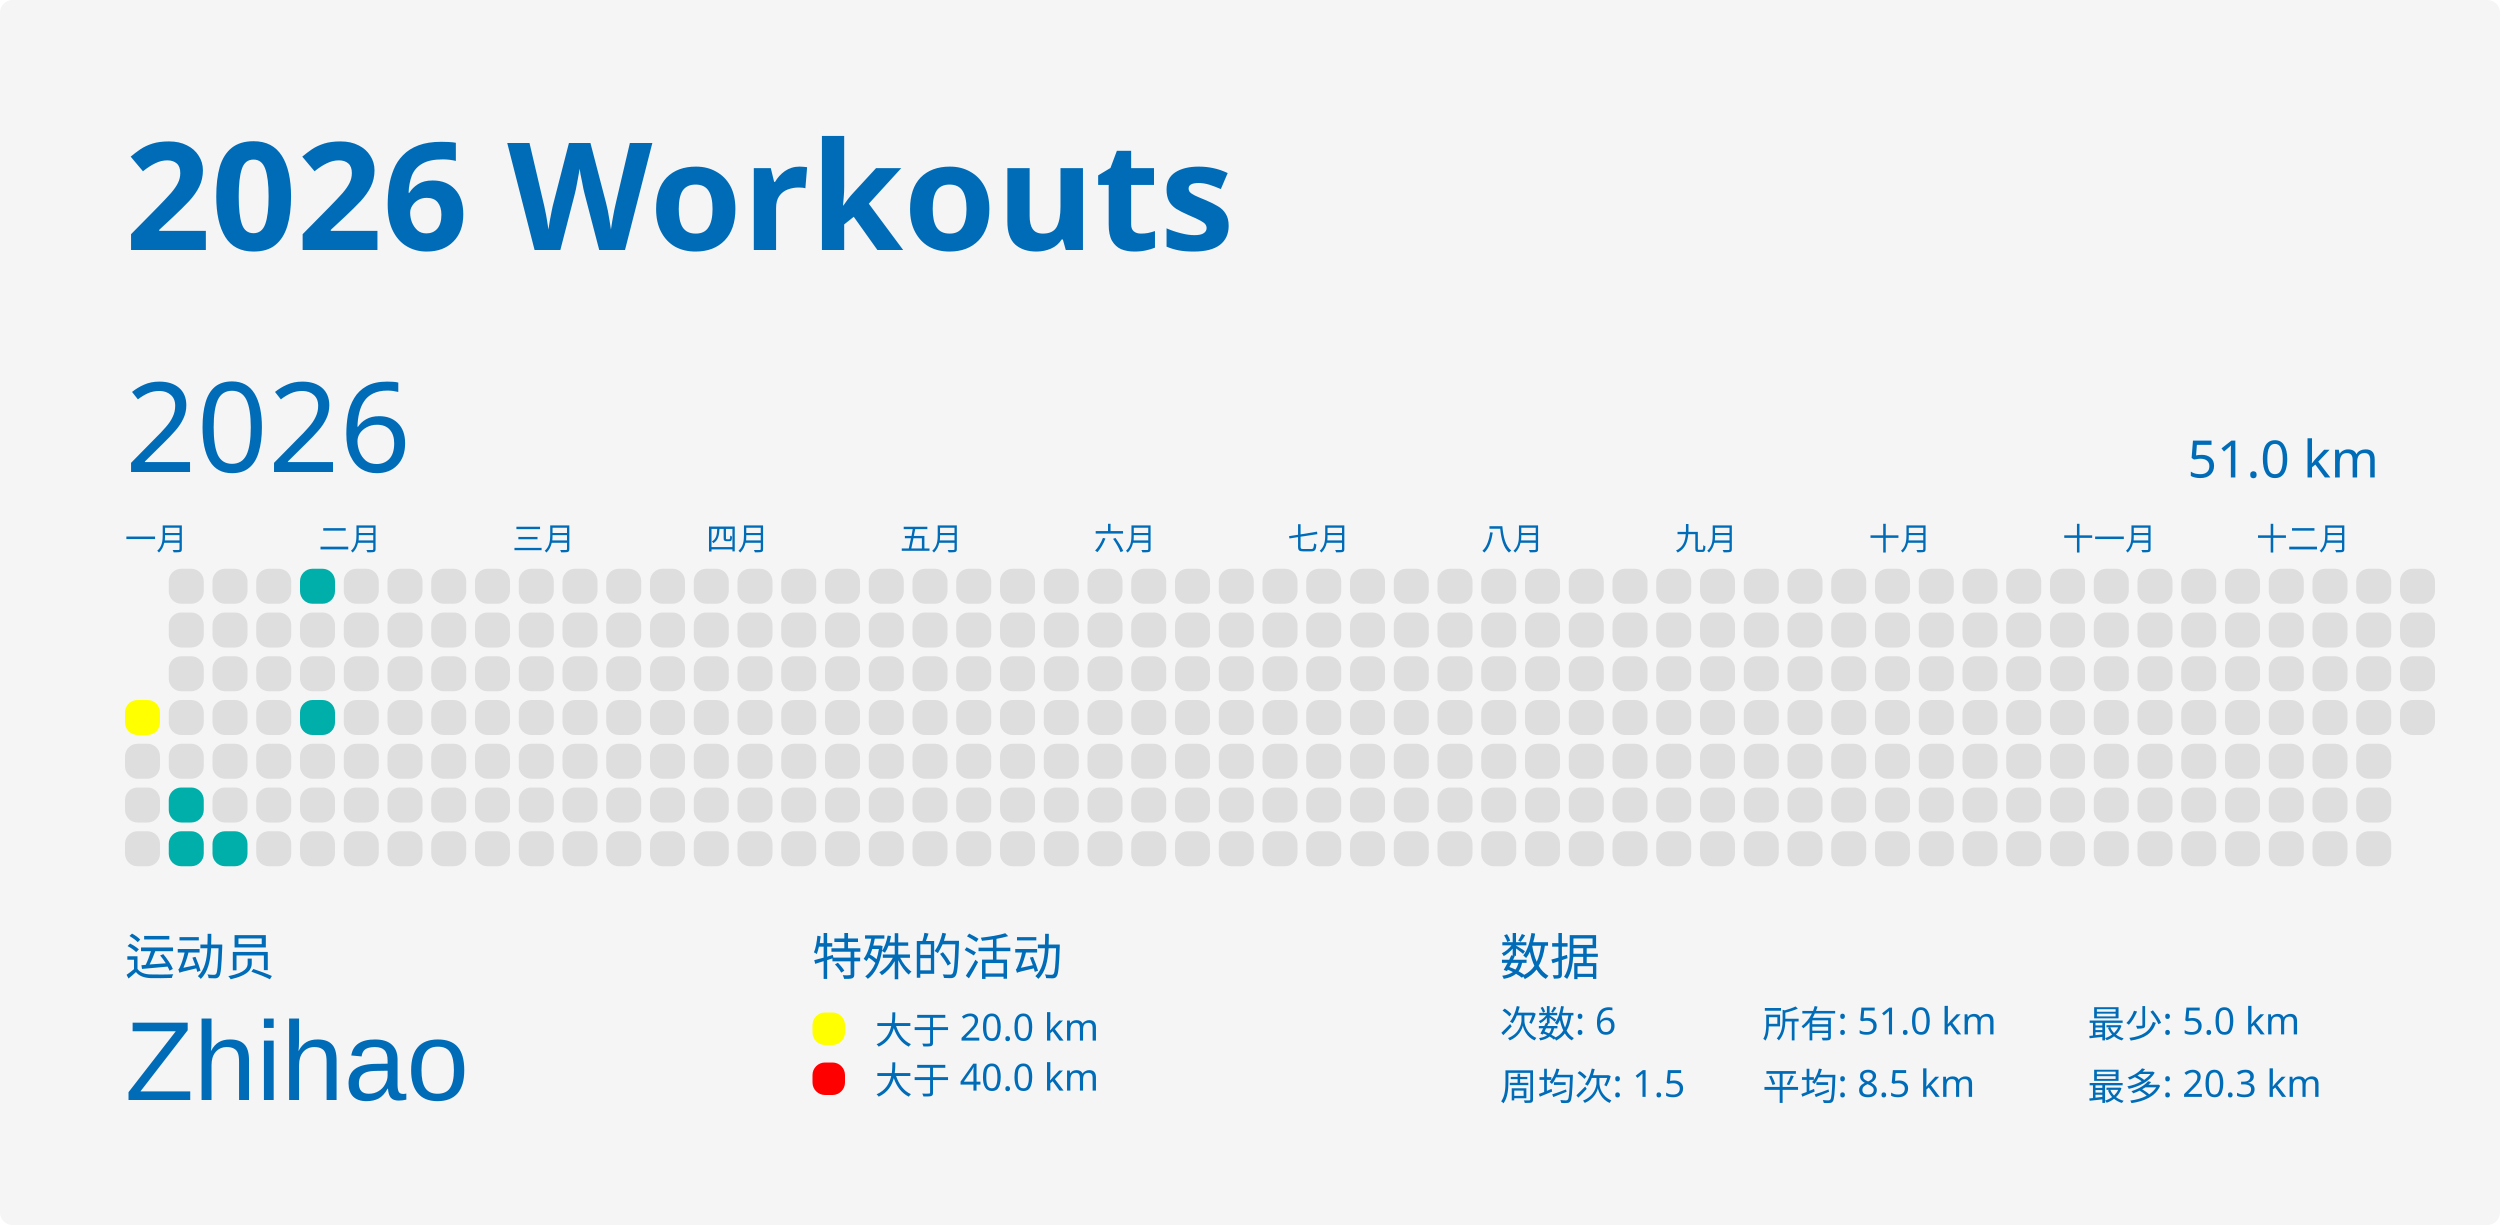
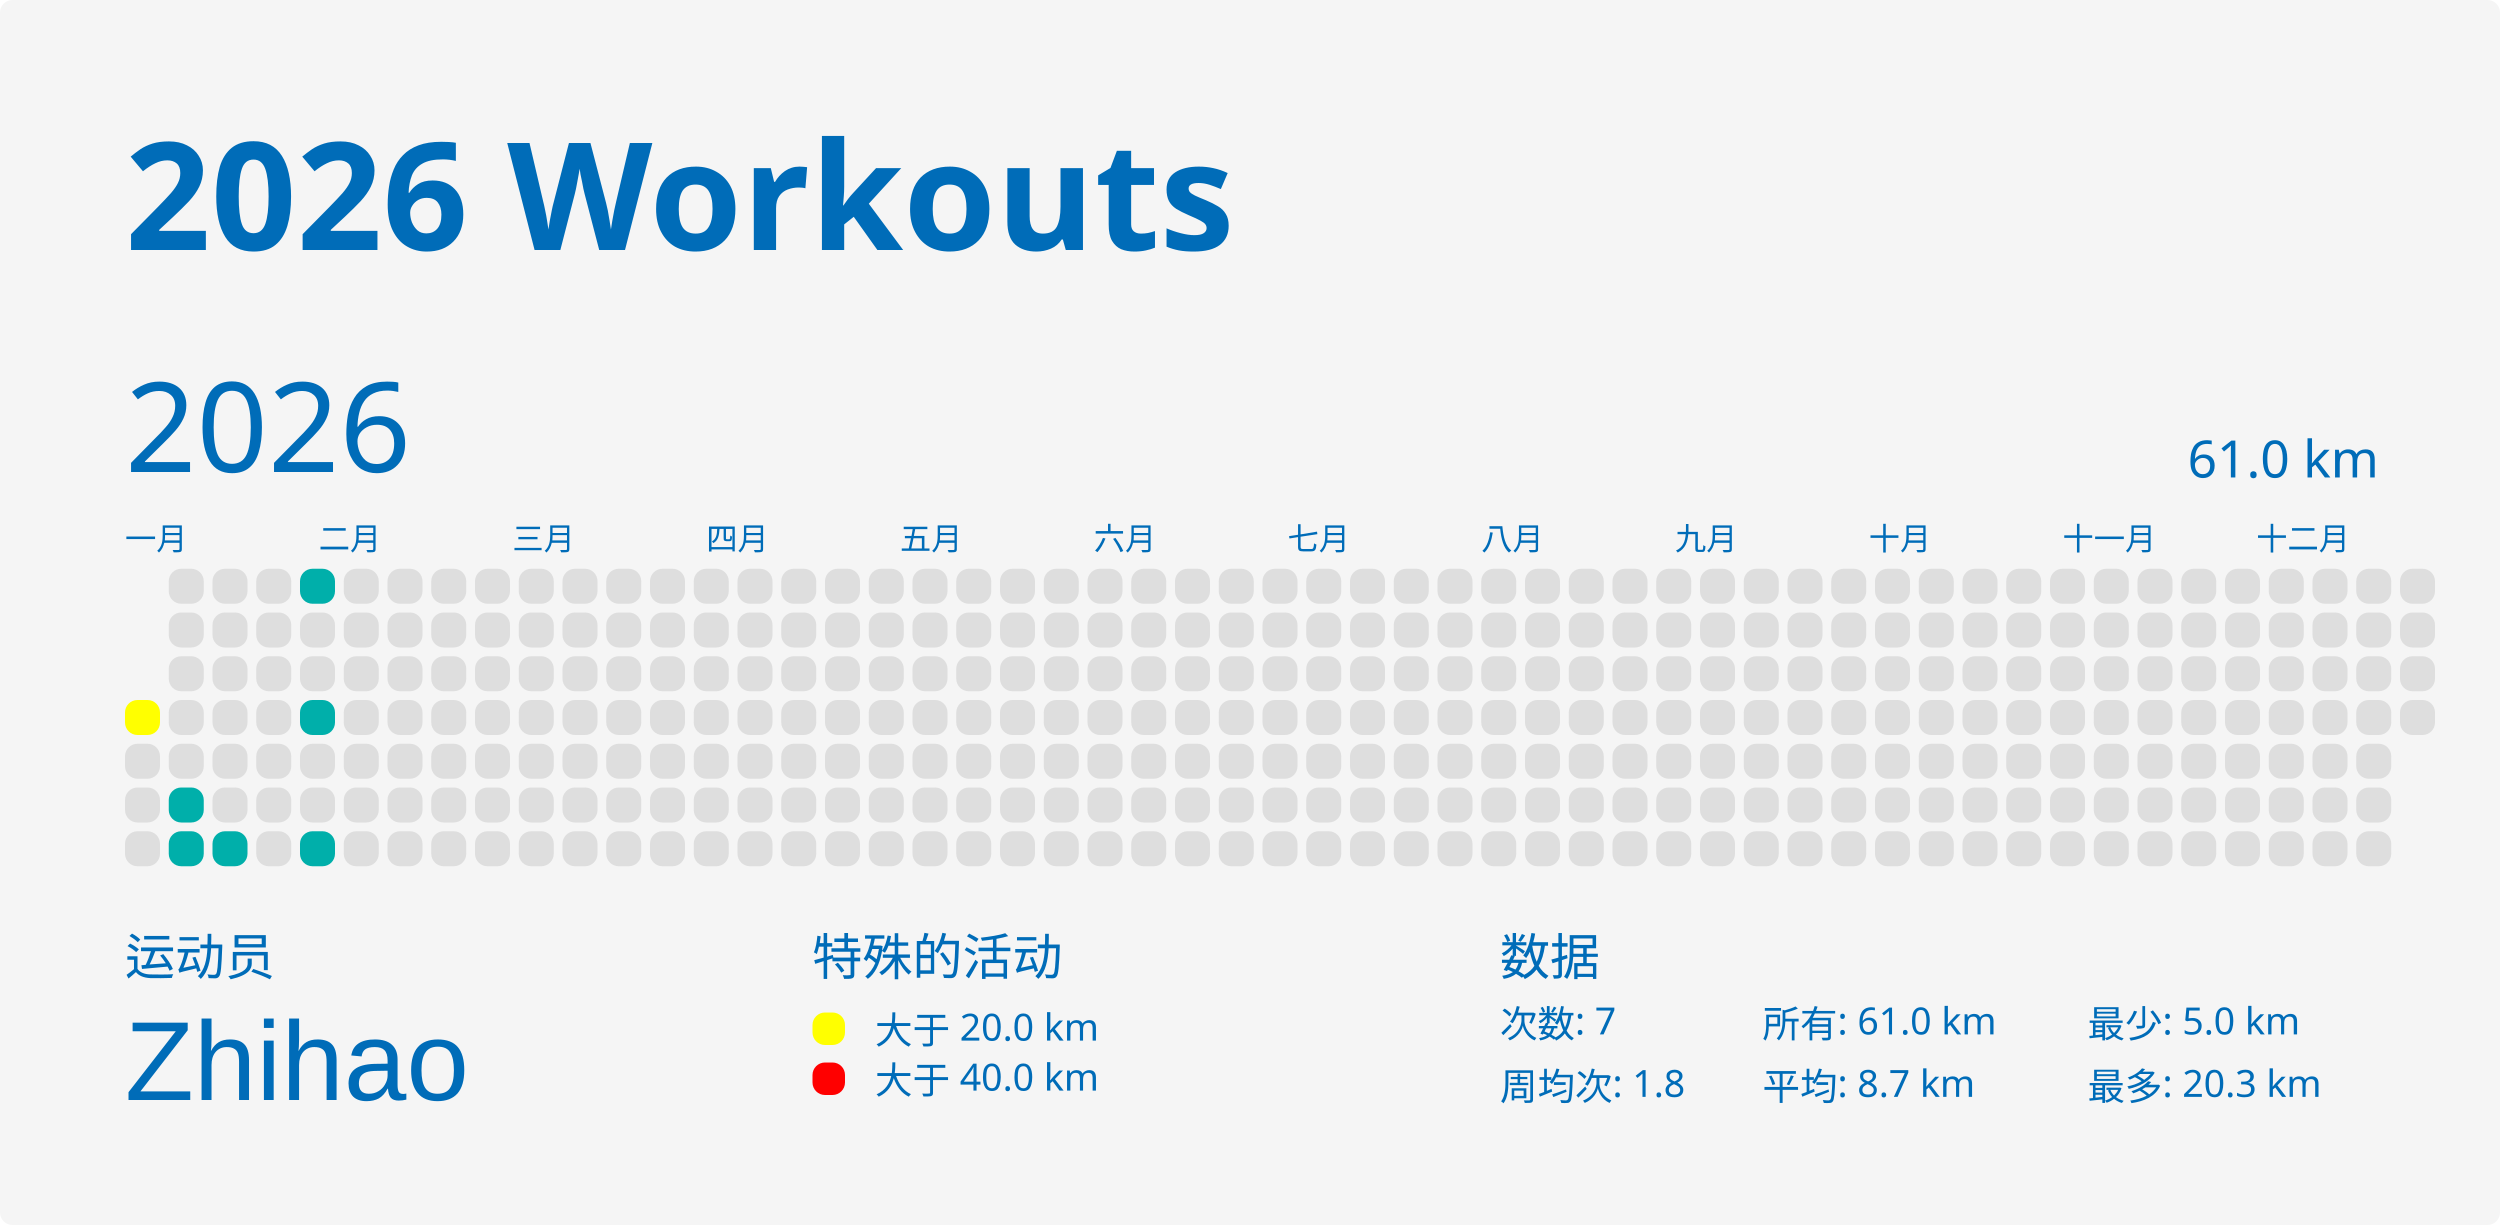
<svg xmlns="http://www.w3.org/2000/svg" baseProfile="full" height="98mm" version="1.1" viewBox="0,0,200,98" width="200mm">
  <defs />
  <rect fill="#f5f5f5" height="98" rx="1" ry="1" width="200" x="0" y="0" />
  <text fill="#006cb8" style="font-size:12px; font-family:MGI-Regular; font-weight:bold;" x="10" y="20">2026 Workouts</text>
  <text fill="#006cb8" style="font-size:4px; font-family:MGI-Regular" x="10" y="78">运动员</text>
  <text fill="#006cb8" style="font-size:9px; font-family:Arial" x="10" y="88">Zhihao</text>
  <text fill="#006cb8" style="font-size:4px; font-family:MGI-Regular" x="65" y="78">特殊的活动</text>
  <rect fill="yellow" height="2.6" rx="1" ry="1" width="2.6" x="65" y="81" />
  <text fill="#006cb8" style="font-size:3px; font-family:MGI-Regular" x="70" y="83.5">大于 20.0 km</text>
  <rect fill="red" height="2.6" rx="1" ry="1" width="2.6" x="65" y="85" />
  <text fill="#006cb8" style="font-size:3px; font-family:MGI-Regular" x="70" y="87.5">大于 40.0 km</text>
  <text fill="#006cb8" style="font-size:4px; font-family:MGI-Regular" x="120" y="78">数据</text>
-   <text fill="#006cb8" style="font-size:3px; font-family:MGI-Regular" x="120" y="83">次数: 6</text>
-   <text fill="#006cb8" style="font-size:3px; font-family:MGI-Regular" x="120" y="88">周均次: 1.5</text>
-   <text fill="#006cb8" style="font-size:3px; font-family:MGI-Regular" x="141" y="83">所有: 51.0 km</text>
-   <text fill="#006cb8" style="font-size:3px; font-family:MGI-Regular" x="141" y="88">平均: 8.5 km</text>
+   <text fill="#006cb8" style="font-size:3px; font-family:MGI-Regular" x="120" y="83">次数: 7</text>
+   <text fill="#006cb8" style="font-size:3px; font-family:MGI-Regular" x="120" y="88">周均次: 1.8</text>
+   <text fill="#006cb8" style="font-size:3px; font-family:MGI-Regular" x="141" y="83">所有: 61.0 km</text>
+   <text fill="#006cb8" style="font-size:3px; font-family:MGI-Regular" x="141" y="88">平均: 8.7 km</text>
  <text fill="#006cb8" style="font-size:3px; font-family:MGI-Regular" x="167" y="83">最少: 5.0 km</text>
  <text fill="#006cb8" style="font-size:3px; font-family:MGI-Regular" x="167" y="88">最多: 20.3 km</text>
  <text dominant-baseline="hanging" fill="#006cb8" style="font-size:10.0px; font-family:MGI-Regular;" x="10" y="30">2026</text>
-   <text dominant-baseline="hanging" fill="#006cb8" style="font-size:4.125px; font-family:MGI-Regular;" x="175" y="35">51.0 km</text>
+   <text dominant-baseline="hanging" fill="#006cb8" style="font-size:4.125px; font-family:MGI-Regular;" x="175" y="35">61.0 km</text>
  <text fill="#006cb8" style="font-size:2.5px; font-family:MGI-Regular" x="10.0" y="44">一月</text>
  <text fill="#006cb8" style="font-size:2.5px; font-family:MGI-Regular" x="25.5" y="44">二月</text>
  <text fill="#006cb8" style="font-size:2.5px; font-family:MGI-Regular" x="41.0" y="44">三月</text>
  <text fill="#006cb8" style="font-size:2.5px; font-family:MGI-Regular" x="56.5" y="44">四月</text>
  <text fill="#006cb8" style="font-size:2.5px; font-family:MGI-Regular" x="72.0" y="44">五月</text>
  <text fill="#006cb8" style="font-size:2.5px; font-family:MGI-Regular" x="87.5" y="44">六月</text>
  <text fill="#006cb8" style="font-size:2.5px; font-family:MGI-Regular" x="103.0" y="44">七月</text>
  <text fill="#006cb8" style="font-size:2.5px; font-family:MGI-Regular" x="118.5" y="44">八月</text>
  <text fill="#006cb8" style="font-size:2.5px; font-family:MGI-Regular" x="134.0" y="44">九月</text>
  <text fill="#006cb8" style="font-size:2.5px; font-family:MGI-Regular" x="149.5" y="44">十月</text>
  <text fill="#006cb8" style="font-size:2.5px; font-family:MGI-Regular" x="165.0" y="44">十一月</text>
  <text fill="#006cb8" style="font-size:2.5px; font-family:MGI-Regular" x="180.5" y="44">十二月</text>
  <rect fill="yellow" height="2.8" rx="1" ry="1" width="2.8" x="10.0" y="56.0" />
  <rect fill="#dedede" height="2.8" rx="1" ry="1" width="2.8" x="10.0" y="59.5" />
  <rect fill="#dedede" height="2.8" rx="1" ry="1" width="2.8" x="10.0" y="63.0" />
  <rect fill="#dedede" height="2.8" rx="1" ry="1" width="2.8" x="10.0" y="66.5" />
  <rect fill="#dedede" height="2.8" rx="1" ry="1" width="2.8" x="13.5" y="45.5" />
  <rect fill="#dedede" height="2.8" rx="1" ry="1" width="2.8" x="13.5" y="49.0" />
  <rect fill="#dedede" height="2.8" rx="1" ry="1" width="2.8" x="13.5" y="52.5" />
  <rect fill="#dedede" height="2.8" rx="1" ry="1" width="2.8" x="13.5" y="56.0" />
  <rect fill="#dedede" height="2.8" rx="1" ry="1" width="2.8" x="13.5" y="59.5" />
  <rect fill="#00AFAA" height="2.8" rx="1" ry="1" width="2.8" x="13.5" y="63.0" />
  <rect fill="#00AFAA" height="2.8" rx="1" ry="1" width="2.8" x="13.5" y="66.5" />
  <rect fill="#dedede" height="2.8" rx="1" ry="1" width="2.8" x="17.0" y="45.5" />
  <rect fill="#dedede" height="2.8" rx="1" ry="1" width="2.8" x="17.0" y="49.0" />
  <rect fill="#dedede" height="2.8" rx="1" ry="1" width="2.8" x="17.0" y="52.5" />
  <rect fill="#dedede" height="2.8" rx="1" ry="1" width="2.8" x="17.0" y="56.0" />
  <rect fill="#dedede" height="2.8" rx="1" ry="1" width="2.8" x="17.0" y="59.5" />
  <rect fill="#dedede" height="2.8" rx="1" ry="1" width="2.8" x="17.0" y="63.0" />
  <rect fill="#00AFAA" height="2.8" rx="1" ry="1" width="2.8" x="17.0" y="66.5" />
  <rect fill="#dedede" height="2.8" rx="1" ry="1" width="2.8" x="20.5" y="45.5" />
  <rect fill="#dedede" height="2.8" rx="1" ry="1" width="2.8" x="20.5" y="49.0" />
  <rect fill="#dedede" height="2.8" rx="1" ry="1" width="2.8" x="20.5" y="52.5" />
  <rect fill="#dedede" height="2.8" rx="1" ry="1" width="2.8" x="20.5" y="56.0" />
  <rect fill="#dedede" height="2.8" rx="1" ry="1" width="2.8" x="20.5" y="59.5" />
  <rect fill="#dedede" height="2.8" rx="1" ry="1" width="2.8" x="20.5" y="63.0" />
  <rect fill="#dedede" height="2.8" rx="1" ry="1" width="2.8" x="20.5" y="66.5" />
  <rect fill="#00AFAA" height="2.8" rx="1" ry="1" width="2.8" x="24.0" y="45.5" />
  <rect fill="#dedede" height="2.8" rx="1" ry="1" width="2.8" x="24.0" y="49.0" />
  <rect fill="#dedede" height="2.8" rx="1" ry="1" width="2.8" x="24.0" y="52.5" />
  <rect fill="#00AFAA" height="2.8" rx="1" ry="1" width="2.8" x="24.0" y="56.0" />
  <rect fill="#dedede" height="2.8" rx="1" ry="1" width="2.8" x="24.0" y="59.5" />
  <rect fill="#dedede" height="2.8" rx="1" ry="1" width="2.8" x="24.0" y="63.0" />
-   <rect fill="#dedede" height="2.8" rx="1" ry="1" width="2.8" x="24.0" y="66.5" />
+   <rect fill="#00AFAA" height="2.8" rx="1" ry="1" width="2.8" x="24.0" y="66.5" />
  <rect fill="#dedede" height="2.8" rx="1" ry="1" width="2.8" x="27.5" y="45.5" />
  <rect fill="#dedede" height="2.8" rx="1" ry="1" width="2.8" x="27.5" y="49.0" />
  <rect fill="#dedede" height="2.8" rx="1" ry="1" width="2.8" x="27.5" y="52.5" />
  <rect fill="#dedede" height="2.8" rx="1" ry="1" width="2.8" x="27.5" y="56.0" />
  <rect fill="#dedede" height="2.8" rx="1" ry="1" width="2.8" x="27.5" y="59.5" />
  <rect fill="#dedede" height="2.8" rx="1" ry="1" width="2.8" x="27.5" y="63.0" />
  <rect fill="#dedede" height="2.8" rx="1" ry="1" width="2.8" x="27.5" y="66.5" />
  <rect fill="#dedede" height="2.8" rx="1" ry="1" width="2.8" x="31.0" y="45.5" />
  <rect fill="#dedede" height="2.8" rx="1" ry="1" width="2.8" x="31.0" y="49.0" />
  <rect fill="#dedede" height="2.8" rx="1" ry="1" width="2.8" x="31.0" y="52.5" />
  <rect fill="#dedede" height="2.8" rx="1" ry="1" width="2.8" x="31.0" y="56.0" />
  <rect fill="#dedede" height="2.8" rx="1" ry="1" width="2.8" x="31.0" y="59.5" />
  <rect fill="#dedede" height="2.8" rx="1" ry="1" width="2.8" x="31.0" y="63.0" />
  <rect fill="#dedede" height="2.8" rx="1" ry="1" width="2.8" x="31.0" y="66.5" />
  <rect fill="#dedede" height="2.8" rx="1" ry="1" width="2.8" x="34.5" y="45.5" />
  <rect fill="#dedede" height="2.8" rx="1" ry="1" width="2.8" x="34.5" y="49.0" />
  <rect fill="#dedede" height="2.8" rx="1" ry="1" width="2.8" x="34.5" y="52.5" />
  <rect fill="#dedede" height="2.8" rx="1" ry="1" width="2.8" x="34.5" y="56.0" />
  <rect fill="#dedede" height="2.8" rx="1" ry="1" width="2.8" x="34.5" y="59.5" />
  <rect fill="#dedede" height="2.8" rx="1" ry="1" width="2.8" x="34.5" y="63.0" />
  <rect fill="#dedede" height="2.8" rx="1" ry="1" width="2.8" x="34.5" y="66.5" />
  <rect fill="#dedede" height="2.8" rx="1" ry="1" width="2.8" x="38.0" y="45.5" />
  <rect fill="#dedede" height="2.8" rx="1" ry="1" width="2.8" x="38.0" y="49.0" />
  <rect fill="#dedede" height="2.8" rx="1" ry="1" width="2.8" x="38.0" y="52.5" />
  <rect fill="#dedede" height="2.8" rx="1" ry="1" width="2.8" x="38.0" y="56.0" />
  <rect fill="#dedede" height="2.8" rx="1" ry="1" width="2.8" x="38.0" y="59.5" />
  <rect fill="#dedede" height="2.8" rx="1" ry="1" width="2.8" x="38.0" y="63.0" />
  <rect fill="#dedede" height="2.8" rx="1" ry="1" width="2.8" x="38.0" y="66.5" />
  <rect fill="#dedede" height="2.8" rx="1" ry="1" width="2.8" x="41.5" y="45.5" />
  <rect fill="#dedede" height="2.8" rx="1" ry="1" width="2.8" x="41.5" y="49.0" />
  <rect fill="#dedede" height="2.8" rx="1" ry="1" width="2.8" x="41.5" y="52.5" />
  <rect fill="#dedede" height="2.8" rx="1" ry="1" width="2.8" x="41.5" y="56.0" />
  <rect fill="#dedede" height="2.8" rx="1" ry="1" width="2.8" x="41.5" y="59.5" />
  <rect fill="#dedede" height="2.8" rx="1" ry="1" width="2.8" x="41.5" y="63.0" />
  <rect fill="#dedede" height="2.8" rx="1" ry="1" width="2.8" x="41.5" y="66.5" />
  <rect fill="#dedede" height="2.8" rx="1" ry="1" width="2.8" x="45.0" y="45.5" />
  <rect fill="#dedede" height="2.8" rx="1" ry="1" width="2.8" x="45.0" y="49.0" />
  <rect fill="#dedede" height="2.8" rx="1" ry="1" width="2.8" x="45.0" y="52.5" />
  <rect fill="#dedede" height="2.8" rx="1" ry="1" width="2.8" x="45.0" y="56.0" />
  <rect fill="#dedede" height="2.8" rx="1" ry="1" width="2.8" x="45.0" y="59.5" />
  <rect fill="#dedede" height="2.8" rx="1" ry="1" width="2.8" x="45.0" y="63.0" />
  <rect fill="#dedede" height="2.8" rx="1" ry="1" width="2.8" x="45.0" y="66.5" />
  <rect fill="#dedede" height="2.8" rx="1" ry="1" width="2.8" x="48.5" y="45.5" />
  <rect fill="#dedede" height="2.8" rx="1" ry="1" width="2.8" x="48.5" y="49.0" />
  <rect fill="#dedede" height="2.8" rx="1" ry="1" width="2.8" x="48.5" y="52.5" />
  <rect fill="#dedede" height="2.8" rx="1" ry="1" width="2.8" x="48.5" y="56.0" />
  <rect fill="#dedede" height="2.8" rx="1" ry="1" width="2.8" x="48.5" y="59.5" />
  <rect fill="#dedede" height="2.8" rx="1" ry="1" width="2.8" x="48.5" y="63.0" />
  <rect fill="#dedede" height="2.8" rx="1" ry="1" width="2.8" x="48.5" y="66.5" />
  <rect fill="#dedede" height="2.8" rx="1" ry="1" width="2.8" x="52.0" y="45.5" />
  <rect fill="#dedede" height="2.8" rx="1" ry="1" width="2.8" x="52.0" y="49.0" />
  <rect fill="#dedede" height="2.8" rx="1" ry="1" width="2.8" x="52.0" y="52.5" />
  <rect fill="#dedede" height="2.8" rx="1" ry="1" width="2.8" x="52.0" y="56.0" />
  <rect fill="#dedede" height="2.8" rx="1" ry="1" width="2.8" x="52.0" y="59.5" />
  <rect fill="#dedede" height="2.8" rx="1" ry="1" width="2.8" x="52.0" y="63.0" />
  <rect fill="#dedede" height="2.8" rx="1" ry="1" width="2.8" x="52.0" y="66.5" />
  <rect fill="#dedede" height="2.8" rx="1" ry="1" width="2.8" x="55.5" y="45.5" />
  <rect fill="#dedede" height="2.8" rx="1" ry="1" width="2.8" x="55.5" y="49.0" />
  <rect fill="#dedede" height="2.8" rx="1" ry="1" width="2.8" x="55.5" y="52.5" />
  <rect fill="#dedede" height="2.8" rx="1" ry="1" width="2.8" x="55.5" y="56.0" />
  <rect fill="#dedede" height="2.8" rx="1" ry="1" width="2.8" x="55.5" y="59.5" />
  <rect fill="#dedede" height="2.8" rx="1" ry="1" width="2.8" x="55.5" y="63.0" />
  <rect fill="#dedede" height="2.8" rx="1" ry="1" width="2.8" x="55.5" y="66.5" />
  <rect fill="#dedede" height="2.8" rx="1" ry="1" width="2.8" x="59.0" y="45.5" />
  <rect fill="#dedede" height="2.8" rx="1" ry="1" width="2.8" x="59.0" y="49.0" />
  <rect fill="#dedede" height="2.8" rx="1" ry="1" width="2.8" x="59.0" y="52.5" />
  <rect fill="#dedede" height="2.8" rx="1" ry="1" width="2.8" x="59.0" y="56.0" />
  <rect fill="#dedede" height="2.8" rx="1" ry="1" width="2.8" x="59.0" y="59.5" />
  <rect fill="#dedede" height="2.8" rx="1" ry="1" width="2.8" x="59.0" y="63.0" />
  <rect fill="#dedede" height="2.8" rx="1" ry="1" width="2.8" x="59.0" y="66.5" />
  <rect fill="#dedede" height="2.8" rx="1" ry="1" width="2.8" x="62.5" y="45.5" />
  <rect fill="#dedede" height="2.8" rx="1" ry="1" width="2.8" x="62.5" y="49.0" />
  <rect fill="#dedede" height="2.8" rx="1" ry="1" width="2.8" x="62.5" y="52.5" />
  <rect fill="#dedede" height="2.8" rx="1" ry="1" width="2.8" x="62.5" y="56.0" />
  <rect fill="#dedede" height="2.8" rx="1" ry="1" width="2.8" x="62.5" y="59.5" />
  <rect fill="#dedede" height="2.8" rx="1" ry="1" width="2.8" x="62.5" y="63.0" />
  <rect fill="#dedede" height="2.8" rx="1" ry="1" width="2.8" x="62.5" y="66.5" />
  <rect fill="#dedede" height="2.8" rx="1" ry="1" width="2.8" x="66.0" y="45.5" />
  <rect fill="#dedede" height="2.8" rx="1" ry="1" width="2.8" x="66.0" y="49.0" />
  <rect fill="#dedede" height="2.8" rx="1" ry="1" width="2.8" x="66.0" y="52.5" />
  <rect fill="#dedede" height="2.8" rx="1" ry="1" width="2.8" x="66.0" y="56.0" />
  <rect fill="#dedede" height="2.8" rx="1" ry="1" width="2.8" x="66.0" y="59.5" />
  <rect fill="#dedede" height="2.8" rx="1" ry="1" width="2.8" x="66.0" y="63.0" />
  <rect fill="#dedede" height="2.8" rx="1" ry="1" width="2.8" x="66.0" y="66.5" />
  <rect fill="#dedede" height="2.8" rx="1" ry="1" width="2.8" x="69.5" y="45.5" />
  <rect fill="#dedede" height="2.8" rx="1" ry="1" width="2.8" x="69.5" y="49.0" />
  <rect fill="#dedede" height="2.8" rx="1" ry="1" width="2.8" x="69.5" y="52.5" />
  <rect fill="#dedede" height="2.8" rx="1" ry="1" width="2.8" x="69.5" y="56.0" />
  <rect fill="#dedede" height="2.8" rx="1" ry="1" width="2.8" x="69.5" y="59.5" />
  <rect fill="#dedede" height="2.8" rx="1" ry="1" width="2.8" x="69.5" y="63.0" />
  <rect fill="#dedede" height="2.8" rx="1" ry="1" width="2.8" x="69.5" y="66.5" />
  <rect fill="#dedede" height="2.8" rx="1" ry="1" width="2.8" x="73.0" y="45.5" />
  <rect fill="#dedede" height="2.8" rx="1" ry="1" width="2.8" x="73.0" y="49.0" />
  <rect fill="#dedede" height="2.8" rx="1" ry="1" width="2.8" x="73.0" y="52.5" />
  <rect fill="#dedede" height="2.8" rx="1" ry="1" width="2.8" x="73.0" y="56.0" />
  <rect fill="#dedede" height="2.8" rx="1" ry="1" width="2.8" x="73.0" y="59.5" />
  <rect fill="#dedede" height="2.8" rx="1" ry="1" width="2.8" x="73.0" y="63.0" />
  <rect fill="#dedede" height="2.8" rx="1" ry="1" width="2.8" x="73.0" y="66.5" />
  <rect fill="#dedede" height="2.8" rx="1" ry="1" width="2.8" x="76.5" y="45.5" />
  <rect fill="#dedede" height="2.8" rx="1" ry="1" width="2.8" x="76.5" y="49.0" />
  <rect fill="#dedede" height="2.8" rx="1" ry="1" width="2.8" x="76.5" y="52.5" />
  <rect fill="#dedede" height="2.8" rx="1" ry="1" width="2.8" x="76.5" y="56.0" />
  <rect fill="#dedede" height="2.8" rx="1" ry="1" width="2.8" x="76.5" y="59.5" />
  <rect fill="#dedede" height="2.8" rx="1" ry="1" width="2.8" x="76.5" y="63.0" />
  <rect fill="#dedede" height="2.8" rx="1" ry="1" width="2.8" x="76.5" y="66.5" />
  <rect fill="#dedede" height="2.8" rx="1" ry="1" width="2.8" x="80.0" y="45.5" />
  <rect fill="#dedede" height="2.8" rx="1" ry="1" width="2.8" x="80.0" y="49.0" />
  <rect fill="#dedede" height="2.8" rx="1" ry="1" width="2.8" x="80.0" y="52.5" />
  <rect fill="#dedede" height="2.8" rx="1" ry="1" width="2.8" x="80.0" y="56.0" />
  <rect fill="#dedede" height="2.8" rx="1" ry="1" width="2.8" x="80.0" y="59.5" />
  <rect fill="#dedede" height="2.8" rx="1" ry="1" width="2.8" x="80.0" y="63.0" />
  <rect fill="#dedede" height="2.8" rx="1" ry="1" width="2.8" x="80.0" y="66.5" />
  <rect fill="#dedede" height="2.8" rx="1" ry="1" width="2.8" x="83.5" y="45.5" />
  <rect fill="#dedede" height="2.8" rx="1" ry="1" width="2.8" x="83.5" y="49.0" />
  <rect fill="#dedede" height="2.8" rx="1" ry="1" width="2.8" x="83.5" y="52.5" />
  <rect fill="#dedede" height="2.8" rx="1" ry="1" width="2.8" x="83.5" y="56.0" />
  <rect fill="#dedede" height="2.8" rx="1" ry="1" width="2.8" x="83.5" y="59.5" />
  <rect fill="#dedede" height="2.8" rx="1" ry="1" width="2.8" x="83.5" y="63.0" />
  <rect fill="#dedede" height="2.8" rx="1" ry="1" width="2.8" x="83.5" y="66.5" />
  <rect fill="#dedede" height="2.8" rx="1" ry="1" width="2.8" x="87.0" y="45.5" />
  <rect fill="#dedede" height="2.8" rx="1" ry="1" width="2.8" x="87.0" y="49.0" />
  <rect fill="#dedede" height="2.8" rx="1" ry="1" width="2.8" x="87.0" y="52.5" />
  <rect fill="#dedede" height="2.8" rx="1" ry="1" width="2.8" x="87.0" y="56.0" />
  <rect fill="#dedede" height="2.8" rx="1" ry="1" width="2.8" x="87.0" y="59.5" />
  <rect fill="#dedede" height="2.8" rx="1" ry="1" width="2.8" x="87.0" y="63.0" />
  <rect fill="#dedede" height="2.8" rx="1" ry="1" width="2.8" x="87.0" y="66.5" />
  <rect fill="#dedede" height="2.8" rx="1" ry="1" width="2.8" x="90.5" y="45.5" />
  <rect fill="#dedede" height="2.8" rx="1" ry="1" width="2.8" x="90.5" y="49.0" />
  <rect fill="#dedede" height="2.8" rx="1" ry="1" width="2.8" x="90.5" y="52.5" />
  <rect fill="#dedede" height="2.8" rx="1" ry="1" width="2.8" x="90.5" y="56.0" />
  <rect fill="#dedede" height="2.8" rx="1" ry="1" width="2.8" x="90.5" y="59.5" />
  <rect fill="#dedede" height="2.8" rx="1" ry="1" width="2.8" x="90.5" y="63.0" />
  <rect fill="#dedede" height="2.8" rx="1" ry="1" width="2.8" x="90.5" y="66.5" />
  <rect fill="#dedede" height="2.8" rx="1" ry="1" width="2.8" x="94.0" y="45.5" />
  <rect fill="#dedede" height="2.8" rx="1" ry="1" width="2.8" x="94.0" y="49.0" />
  <rect fill="#dedede" height="2.8" rx="1" ry="1" width="2.8" x="94.0" y="52.5" />
  <rect fill="#dedede" height="2.8" rx="1" ry="1" width="2.8" x="94.0" y="56.0" />
  <rect fill="#dedede" height="2.8" rx="1" ry="1" width="2.8" x="94.0" y="59.5" />
  <rect fill="#dedede" height="2.8" rx="1" ry="1" width="2.8" x="94.0" y="63.0" />
  <rect fill="#dedede" height="2.8" rx="1" ry="1" width="2.8" x="94.0" y="66.5" />
  <rect fill="#dedede" height="2.8" rx="1" ry="1" width="2.8" x="97.5" y="45.5" />
  <rect fill="#dedede" height="2.8" rx="1" ry="1" width="2.8" x="97.5" y="49.0" />
  <rect fill="#dedede" height="2.8" rx="1" ry="1" width="2.8" x="97.5" y="52.5" />
  <rect fill="#dedede" height="2.8" rx="1" ry="1" width="2.8" x="97.5" y="56.0" />
  <rect fill="#dedede" height="2.8" rx="1" ry="1" width="2.8" x="97.5" y="59.5" />
  <rect fill="#dedede" height="2.8" rx="1" ry="1" width="2.8" x="97.5" y="63.0" />
  <rect fill="#dedede" height="2.8" rx="1" ry="1" width="2.8" x="97.5" y="66.5" />
  <rect fill="#dedede" height="2.8" rx="1" ry="1" width="2.8" x="101.0" y="45.5" />
  <rect fill="#dedede" height="2.8" rx="1" ry="1" width="2.8" x="101.0" y="49.0" />
  <rect fill="#dedede" height="2.8" rx="1" ry="1" width="2.8" x="101.0" y="52.5" />
  <rect fill="#dedede" height="2.8" rx="1" ry="1" width="2.8" x="101.0" y="56.0" />
  <rect fill="#dedede" height="2.8" rx="1" ry="1" width="2.8" x="101.0" y="59.5" />
  <rect fill="#dedede" height="2.8" rx="1" ry="1" width="2.8" x="101.0" y="63.0" />
  <rect fill="#dedede" height="2.8" rx="1" ry="1" width="2.8" x="101.0" y="66.5" />
  <rect fill="#dedede" height="2.8" rx="1" ry="1" width="2.8" x="104.5" y="45.5" />
  <rect fill="#dedede" height="2.8" rx="1" ry="1" width="2.8" x="104.5" y="49.0" />
  <rect fill="#dedede" height="2.8" rx="1" ry="1" width="2.8" x="104.5" y="52.5" />
  <rect fill="#dedede" height="2.8" rx="1" ry="1" width="2.8" x="104.5" y="56.0" />
  <rect fill="#dedede" height="2.8" rx="1" ry="1" width="2.8" x="104.5" y="59.5" />
  <rect fill="#dedede" height="2.8" rx="1" ry="1" width="2.8" x="104.5" y="63.0" />
  <rect fill="#dedede" height="2.8" rx="1" ry="1" width="2.8" x="104.5" y="66.5" />
  <rect fill="#dedede" height="2.8" rx="1" ry="1" width="2.8" x="108.0" y="45.5" />
  <rect fill="#dedede" height="2.8" rx="1" ry="1" width="2.8" x="108.0" y="49.0" />
  <rect fill="#dedede" height="2.8" rx="1" ry="1" width="2.8" x="108.0" y="52.5" />
  <rect fill="#dedede" height="2.8" rx="1" ry="1" width="2.8" x="108.0" y="56.0" />
  <rect fill="#dedede" height="2.8" rx="1" ry="1" width="2.8" x="108.0" y="59.5" />
  <rect fill="#dedede" height="2.8" rx="1" ry="1" width="2.8" x="108.0" y="63.0" />
  <rect fill="#dedede" height="2.8" rx="1" ry="1" width="2.8" x="108.0" y="66.5" />
  <rect fill="#dedede" height="2.8" rx="1" ry="1" width="2.8" x="111.5" y="45.5" />
  <rect fill="#dedede" height="2.8" rx="1" ry="1" width="2.8" x="111.5" y="49.0" />
  <rect fill="#dedede" height="2.8" rx="1" ry="1" width="2.8" x="111.5" y="52.5" />
  <rect fill="#dedede" height="2.8" rx="1" ry="1" width="2.8" x="111.5" y="56.0" />
  <rect fill="#dedede" height="2.8" rx="1" ry="1" width="2.8" x="111.5" y="59.5" />
  <rect fill="#dedede" height="2.8" rx="1" ry="1" width="2.8" x="111.5" y="63.0" />
  <rect fill="#dedede" height="2.8" rx="1" ry="1" width="2.8" x="111.5" y="66.5" />
  <rect fill="#dedede" height="2.8" rx="1" ry="1" width="2.8" x="115.0" y="45.5" />
  <rect fill="#dedede" height="2.8" rx="1" ry="1" width="2.8" x="115.0" y="49.0" />
  <rect fill="#dedede" height="2.8" rx="1" ry="1" width="2.8" x="115.0" y="52.5" />
  <rect fill="#dedede" height="2.8" rx="1" ry="1" width="2.8" x="115.0" y="56.0" />
  <rect fill="#dedede" height="2.8" rx="1" ry="1" width="2.8" x="115.0" y="59.5" />
  <rect fill="#dedede" height="2.8" rx="1" ry="1" width="2.8" x="115.0" y="63.0" />
  <rect fill="#dedede" height="2.8" rx="1" ry="1" width="2.8" x="115.0" y="66.5" />
  <rect fill="#dedede" height="2.8" rx="1" ry="1" width="2.8" x="118.5" y="45.5" />
  <rect fill="#dedede" height="2.8" rx="1" ry="1" width="2.8" x="118.5" y="49.0" />
  <rect fill="#dedede" height="2.8" rx="1" ry="1" width="2.8" x="118.5" y="52.5" />
  <rect fill="#dedede" height="2.8" rx="1" ry="1" width="2.8" x="118.5" y="56.0" />
  <rect fill="#dedede" height="2.8" rx="1" ry="1" width="2.8" x="118.5" y="59.5" />
  <rect fill="#dedede" height="2.8" rx="1" ry="1" width="2.8" x="118.5" y="63.0" />
  <rect fill="#dedede" height="2.8" rx="1" ry="1" width="2.8" x="118.5" y="66.5" />
  <rect fill="#dedede" height="2.8" rx="1" ry="1" width="2.8" x="122.0" y="45.5" />
  <rect fill="#dedede" height="2.8" rx="1" ry="1" width="2.8" x="122.0" y="49.0" />
  <rect fill="#dedede" height="2.8" rx="1" ry="1" width="2.8" x="122.0" y="52.5" />
  <rect fill="#dedede" height="2.8" rx="1" ry="1" width="2.8" x="122.0" y="56.0" />
  <rect fill="#dedede" height="2.8" rx="1" ry="1" width="2.8" x="122.0" y="59.5" />
  <rect fill="#dedede" height="2.8" rx="1" ry="1" width="2.8" x="122.0" y="63.0" />
  <rect fill="#dedede" height="2.8" rx="1" ry="1" width="2.8" x="122.0" y="66.5" />
  <rect fill="#dedede" height="2.8" rx="1" ry="1" width="2.8" x="125.5" y="45.5" />
  <rect fill="#dedede" height="2.8" rx="1" ry="1" width="2.8" x="125.5" y="49.0" />
  <rect fill="#dedede" height="2.8" rx="1" ry="1" width="2.8" x="125.5" y="52.5" />
  <rect fill="#dedede" height="2.8" rx="1" ry="1" width="2.8" x="125.5" y="56.0" />
  <rect fill="#dedede" height="2.8" rx="1" ry="1" width="2.8" x="125.5" y="59.5" />
  <rect fill="#dedede" height="2.8" rx="1" ry="1" width="2.8" x="125.5" y="63.0" />
  <rect fill="#dedede" height="2.8" rx="1" ry="1" width="2.8" x="125.5" y="66.5" />
  <rect fill="#dedede" height="2.8" rx="1" ry="1" width="2.8" x="129.0" y="45.5" />
  <rect fill="#dedede" height="2.8" rx="1" ry="1" width="2.8" x="129.0" y="49.0" />
  <rect fill="#dedede" height="2.8" rx="1" ry="1" width="2.8" x="129.0" y="52.5" />
  <rect fill="#dedede" height="2.8" rx="1" ry="1" width="2.8" x="129.0" y="56.0" />
  <rect fill="#dedede" height="2.8" rx="1" ry="1" width="2.8" x="129.0" y="59.5" />
  <rect fill="#dedede" height="2.8" rx="1" ry="1" width="2.8" x="129.0" y="63.0" />
  <rect fill="#dedede" height="2.8" rx="1" ry="1" width="2.8" x="129.0" y="66.5" />
  <rect fill="#dedede" height="2.8" rx="1" ry="1" width="2.8" x="132.5" y="45.5" />
  <rect fill="#dedede" height="2.8" rx="1" ry="1" width="2.8" x="132.5" y="49.0" />
  <rect fill="#dedede" height="2.8" rx="1" ry="1" width="2.8" x="132.5" y="52.5" />
  <rect fill="#dedede" height="2.8" rx="1" ry="1" width="2.8" x="132.5" y="56.0" />
  <rect fill="#dedede" height="2.8" rx="1" ry="1" width="2.8" x="132.5" y="59.5" />
  <rect fill="#dedede" height="2.8" rx="1" ry="1" width="2.8" x="132.5" y="63.0" />
  <rect fill="#dedede" height="2.8" rx="1" ry="1" width="2.8" x="132.5" y="66.5" />
  <rect fill="#dedede" height="2.8" rx="1" ry="1" width="2.8" x="136.0" y="45.5" />
  <rect fill="#dedede" height="2.8" rx="1" ry="1" width="2.8" x="136.0" y="49.0" />
  <rect fill="#dedede" height="2.8" rx="1" ry="1" width="2.8" x="136.0" y="52.5" />
  <rect fill="#dedede" height="2.8" rx="1" ry="1" width="2.8" x="136.0" y="56.0" />
  <rect fill="#dedede" height="2.8" rx="1" ry="1" width="2.8" x="136.0" y="59.5" />
  <rect fill="#dedede" height="2.8" rx="1" ry="1" width="2.8" x="136.0" y="63.0" />
  <rect fill="#dedede" height="2.8" rx="1" ry="1" width="2.8" x="136.0" y="66.5" />
  <rect fill="#dedede" height="2.8" rx="1" ry="1" width="2.8" x="139.5" y="45.5" />
  <rect fill="#dedede" height="2.8" rx="1" ry="1" width="2.8" x="139.5" y="49.0" />
  <rect fill="#dedede" height="2.8" rx="1" ry="1" width="2.8" x="139.5" y="52.5" />
  <rect fill="#dedede" height="2.8" rx="1" ry="1" width="2.8" x="139.5" y="56.0" />
  <rect fill="#dedede" height="2.8" rx="1" ry="1" width="2.8" x="139.5" y="59.5" />
  <rect fill="#dedede" height="2.8" rx="1" ry="1" width="2.8" x="139.5" y="63.0" />
  <rect fill="#dedede" height="2.8" rx="1" ry="1" width="2.8" x="139.5" y="66.5" />
  <rect fill="#dedede" height="2.8" rx="1" ry="1" width="2.8" x="143.0" y="45.5" />
  <rect fill="#dedede" height="2.8" rx="1" ry="1" width="2.8" x="143.0" y="49.0" />
  <rect fill="#dedede" height="2.8" rx="1" ry="1" width="2.8" x="143.0" y="52.5" />
  <rect fill="#dedede" height="2.8" rx="1" ry="1" width="2.8" x="143.0" y="56.0" />
  <rect fill="#dedede" height="2.8" rx="1" ry="1" width="2.8" x="143.0" y="59.5" />
  <rect fill="#dedede" height="2.8" rx="1" ry="1" width="2.8" x="143.0" y="63.0" />
  <rect fill="#dedede" height="2.8" rx="1" ry="1" width="2.8" x="143.0" y="66.5" />
  <rect fill="#dedede" height="2.8" rx="1" ry="1" width="2.8" x="146.5" y="45.5" />
  <rect fill="#dedede" height="2.8" rx="1" ry="1" width="2.8" x="146.5" y="49.0" />
  <rect fill="#dedede" height="2.8" rx="1" ry="1" width="2.8" x="146.5" y="52.5" />
  <rect fill="#dedede" height="2.8" rx="1" ry="1" width="2.8" x="146.5" y="56.0" />
  <rect fill="#dedede" height="2.8" rx="1" ry="1" width="2.8" x="146.5" y="59.5" />
  <rect fill="#dedede" height="2.8" rx="1" ry="1" width="2.8" x="146.5" y="63.0" />
  <rect fill="#dedede" height="2.8" rx="1" ry="1" width="2.8" x="146.5" y="66.5" />
  <rect fill="#dedede" height="2.8" rx="1" ry="1" width="2.8" x="150.0" y="45.5" />
  <rect fill="#dedede" height="2.8" rx="1" ry="1" width="2.8" x="150.0" y="49.0" />
  <rect fill="#dedede" height="2.8" rx="1" ry="1" width="2.8" x="150.0" y="52.5" />
  <rect fill="#dedede" height="2.8" rx="1" ry="1" width="2.8" x="150.0" y="56.0" />
  <rect fill="#dedede" height="2.8" rx="1" ry="1" width="2.8" x="150.0" y="59.5" />
  <rect fill="#dedede" height="2.8" rx="1" ry="1" width="2.8" x="150.0" y="63.0" />
  <rect fill="#dedede" height="2.8" rx="1" ry="1" width="2.8" x="150.0" y="66.5" />
  <rect fill="#dedede" height="2.8" rx="1" ry="1" width="2.8" x="153.5" y="45.5" />
  <rect fill="#dedede" height="2.8" rx="1" ry="1" width="2.8" x="153.5" y="49.0" />
  <rect fill="#dedede" height="2.8" rx="1" ry="1" width="2.8" x="153.5" y="52.5" />
  <rect fill="#dedede" height="2.8" rx="1" ry="1" width="2.8" x="153.5" y="56.0" />
  <rect fill="#dedede" height="2.8" rx="1" ry="1" width="2.8" x="153.5" y="59.5" />
  <rect fill="#dedede" height="2.8" rx="1" ry="1" width="2.8" x="153.5" y="63.0" />
  <rect fill="#dedede" height="2.8" rx="1" ry="1" width="2.8" x="153.5" y="66.5" />
  <rect fill="#dedede" height="2.8" rx="1" ry="1" width="2.8" x="157.0" y="45.5" />
  <rect fill="#dedede" height="2.8" rx="1" ry="1" width="2.8" x="157.0" y="49.0" />
  <rect fill="#dedede" height="2.8" rx="1" ry="1" width="2.8" x="157.0" y="52.5" />
  <rect fill="#dedede" height="2.8" rx="1" ry="1" width="2.8" x="157.0" y="56.0" />
  <rect fill="#dedede" height="2.8" rx="1" ry="1" width="2.8" x="157.0" y="59.5" />
  <rect fill="#dedede" height="2.8" rx="1" ry="1" width="2.8" x="157.0" y="63.0" />
  <rect fill="#dedede" height="2.8" rx="1" ry="1" width="2.8" x="157.0" y="66.5" />
  <rect fill="#dedede" height="2.8" rx="1" ry="1" width="2.8" x="160.5" y="45.5" />
  <rect fill="#dedede" height="2.8" rx="1" ry="1" width="2.8" x="160.5" y="49.0" />
  <rect fill="#dedede" height="2.8" rx="1" ry="1" width="2.8" x="160.5" y="52.5" />
  <rect fill="#dedede" height="2.8" rx="1" ry="1" width="2.8" x="160.5" y="56.0" />
  <rect fill="#dedede" height="2.8" rx="1" ry="1" width="2.8" x="160.5" y="59.5" />
  <rect fill="#dedede" height="2.8" rx="1" ry="1" width="2.8" x="160.5" y="63.0" />
  <rect fill="#dedede" height="2.8" rx="1" ry="1" width="2.8" x="160.5" y="66.5" />
  <rect fill="#dedede" height="2.8" rx="1" ry="1" width="2.8" x="164.0" y="45.5" />
  <rect fill="#dedede" height="2.8" rx="1" ry="1" width="2.8" x="164.0" y="49.0" />
  <rect fill="#dedede" height="2.8" rx="1" ry="1" width="2.8" x="164.0" y="52.5" />
  <rect fill="#dedede" height="2.8" rx="1" ry="1" width="2.8" x="164.0" y="56.0" />
  <rect fill="#dedede" height="2.8" rx="1" ry="1" width="2.8" x="164.0" y="59.5" />
  <rect fill="#dedede" height="2.8" rx="1" ry="1" width="2.8" x="164.0" y="63.0" />
  <rect fill="#dedede" height="2.8" rx="1" ry="1" width="2.8" x="164.0" y="66.5" />
  <rect fill="#dedede" height="2.8" rx="1" ry="1" width="2.8" x="167.5" y="45.5" />
  <rect fill="#dedede" height="2.8" rx="1" ry="1" width="2.8" x="167.5" y="49.0" />
  <rect fill="#dedede" height="2.8" rx="1" ry="1" width="2.8" x="167.5" y="52.5" />
  <rect fill="#dedede" height="2.8" rx="1" ry="1" width="2.8" x="167.5" y="56.0" />
  <rect fill="#dedede" height="2.8" rx="1" ry="1" width="2.8" x="167.5" y="59.5" />
  <rect fill="#dedede" height="2.8" rx="1" ry="1" width="2.8" x="167.5" y="63.0" />
  <rect fill="#dedede" height="2.8" rx="1" ry="1" width="2.8" x="167.5" y="66.5" />
  <rect fill="#dedede" height="2.8" rx="1" ry="1" width="2.8" x="171.0" y="45.5" />
  <rect fill="#dedede" height="2.8" rx="1" ry="1" width="2.8" x="171.0" y="49.0" />
  <rect fill="#dedede" height="2.8" rx="1" ry="1" width="2.8" x="171.0" y="52.5" />
  <rect fill="#dedede" height="2.8" rx="1" ry="1" width="2.8" x="171.0" y="56.0" />
  <rect fill="#dedede" height="2.8" rx="1" ry="1" width="2.8" x="171.0" y="59.5" />
  <rect fill="#dedede" height="2.8" rx="1" ry="1" width="2.8" x="171.0" y="63.0" />
  <rect fill="#dedede" height="2.8" rx="1" ry="1" width="2.8" x="171.0" y="66.5" />
  <rect fill="#dedede" height="2.8" rx="1" ry="1" width="2.8" x="174.5" y="45.5" />
  <rect fill="#dedede" height="2.8" rx="1" ry="1" width="2.8" x="174.5" y="49.0" />
  <rect fill="#dedede" height="2.8" rx="1" ry="1" width="2.8" x="174.5" y="52.5" />
  <rect fill="#dedede" height="2.8" rx="1" ry="1" width="2.8" x="174.5" y="56.0" />
  <rect fill="#dedede" height="2.8" rx="1" ry="1" width="2.8" x="174.5" y="59.5" />
  <rect fill="#dedede" height="2.8" rx="1" ry="1" width="2.8" x="174.5" y="63.0" />
  <rect fill="#dedede" height="2.8" rx="1" ry="1" width="2.8" x="174.5" y="66.5" />
  <rect fill="#dedede" height="2.8" rx="1" ry="1" width="2.8" x="178.0" y="45.5" />
  <rect fill="#dedede" height="2.8" rx="1" ry="1" width="2.8" x="178.0" y="49.0" />
  <rect fill="#dedede" height="2.8" rx="1" ry="1" width="2.8" x="178.0" y="52.5" />
  <rect fill="#dedede" height="2.8" rx="1" ry="1" width="2.8" x="178.0" y="56.0" />
  <rect fill="#dedede" height="2.8" rx="1" ry="1" width="2.8" x="178.0" y="59.5" />
  <rect fill="#dedede" height="2.8" rx="1" ry="1" width="2.8" x="178.0" y="63.0" />
  <rect fill="#dedede" height="2.8" rx="1" ry="1" width="2.8" x="178.0" y="66.5" />
  <rect fill="#dedede" height="2.8" rx="1" ry="1" width="2.8" x="181.5" y="45.5" />
  <rect fill="#dedede" height="2.8" rx="1" ry="1" width="2.8" x="181.5" y="49.0" />
  <rect fill="#dedede" height="2.8" rx="1" ry="1" width="2.8" x="181.5" y="52.5" />
  <rect fill="#dedede" height="2.8" rx="1" ry="1" width="2.8" x="181.5" y="56.0" />
  <rect fill="#dedede" height="2.8" rx="1" ry="1" width="2.8" x="181.5" y="59.5" />
  <rect fill="#dedede" height="2.8" rx="1" ry="1" width="2.8" x="181.5" y="63.0" />
  <rect fill="#dedede" height="2.8" rx="1" ry="1" width="2.8" x="181.5" y="66.5" />
  <rect fill="#dedede" height="2.8" rx="1" ry="1" width="2.8" x="185.0" y="45.5" />
  <rect fill="#dedede" height="2.8" rx="1" ry="1" width="2.8" x="185.0" y="49.0" />
  <rect fill="#dedede" height="2.8" rx="1" ry="1" width="2.8" x="185.0" y="52.5" />
  <rect fill="#dedede" height="2.8" rx="1" ry="1" width="2.8" x="185.0" y="56.0" />
  <rect fill="#dedede" height="2.8" rx="1" ry="1" width="2.8" x="185.0" y="59.5" />
  <rect fill="#dedede" height="2.8" rx="1" ry="1" width="2.8" x="185.0" y="63.0" />
  <rect fill="#dedede" height="2.8" rx="1" ry="1" width="2.8" x="185.0" y="66.5" />
  <rect fill="#dedede" height="2.8" rx="1" ry="1" width="2.8" x="188.5" y="45.5" />
  <rect fill="#dedede" height="2.8" rx="1" ry="1" width="2.8" x="188.5" y="49.0" />
  <rect fill="#dedede" height="2.8" rx="1" ry="1" width="2.8" x="188.5" y="52.5" />
  <rect fill="#dedede" height="2.8" rx="1" ry="1" width="2.8" x="188.5" y="56.0" />
  <rect fill="#dedede" height="2.8" rx="1" ry="1" width="2.8" x="188.5" y="59.5" />
  <rect fill="#dedede" height="2.8" rx="1" ry="1" width="2.8" x="188.5" y="63.0" />
  <rect fill="#dedede" height="2.8" rx="1" ry="1" width="2.8" x="188.5" y="66.5" />
  <rect fill="#dedede" height="2.8" rx="1" ry="1" width="2.8" x="192.0" y="45.5" />
  <rect fill="#dedede" height="2.8" rx="1" ry="1" width="2.8" x="192.0" y="49.0" />
  <rect fill="#dedede" height="2.8" rx="1" ry="1" width="2.8" x="192.0" y="52.5" />
  <rect fill="#dedede" height="2.8" rx="1" ry="1" width="2.8" x="192.0" y="56.0" />
</svg>
